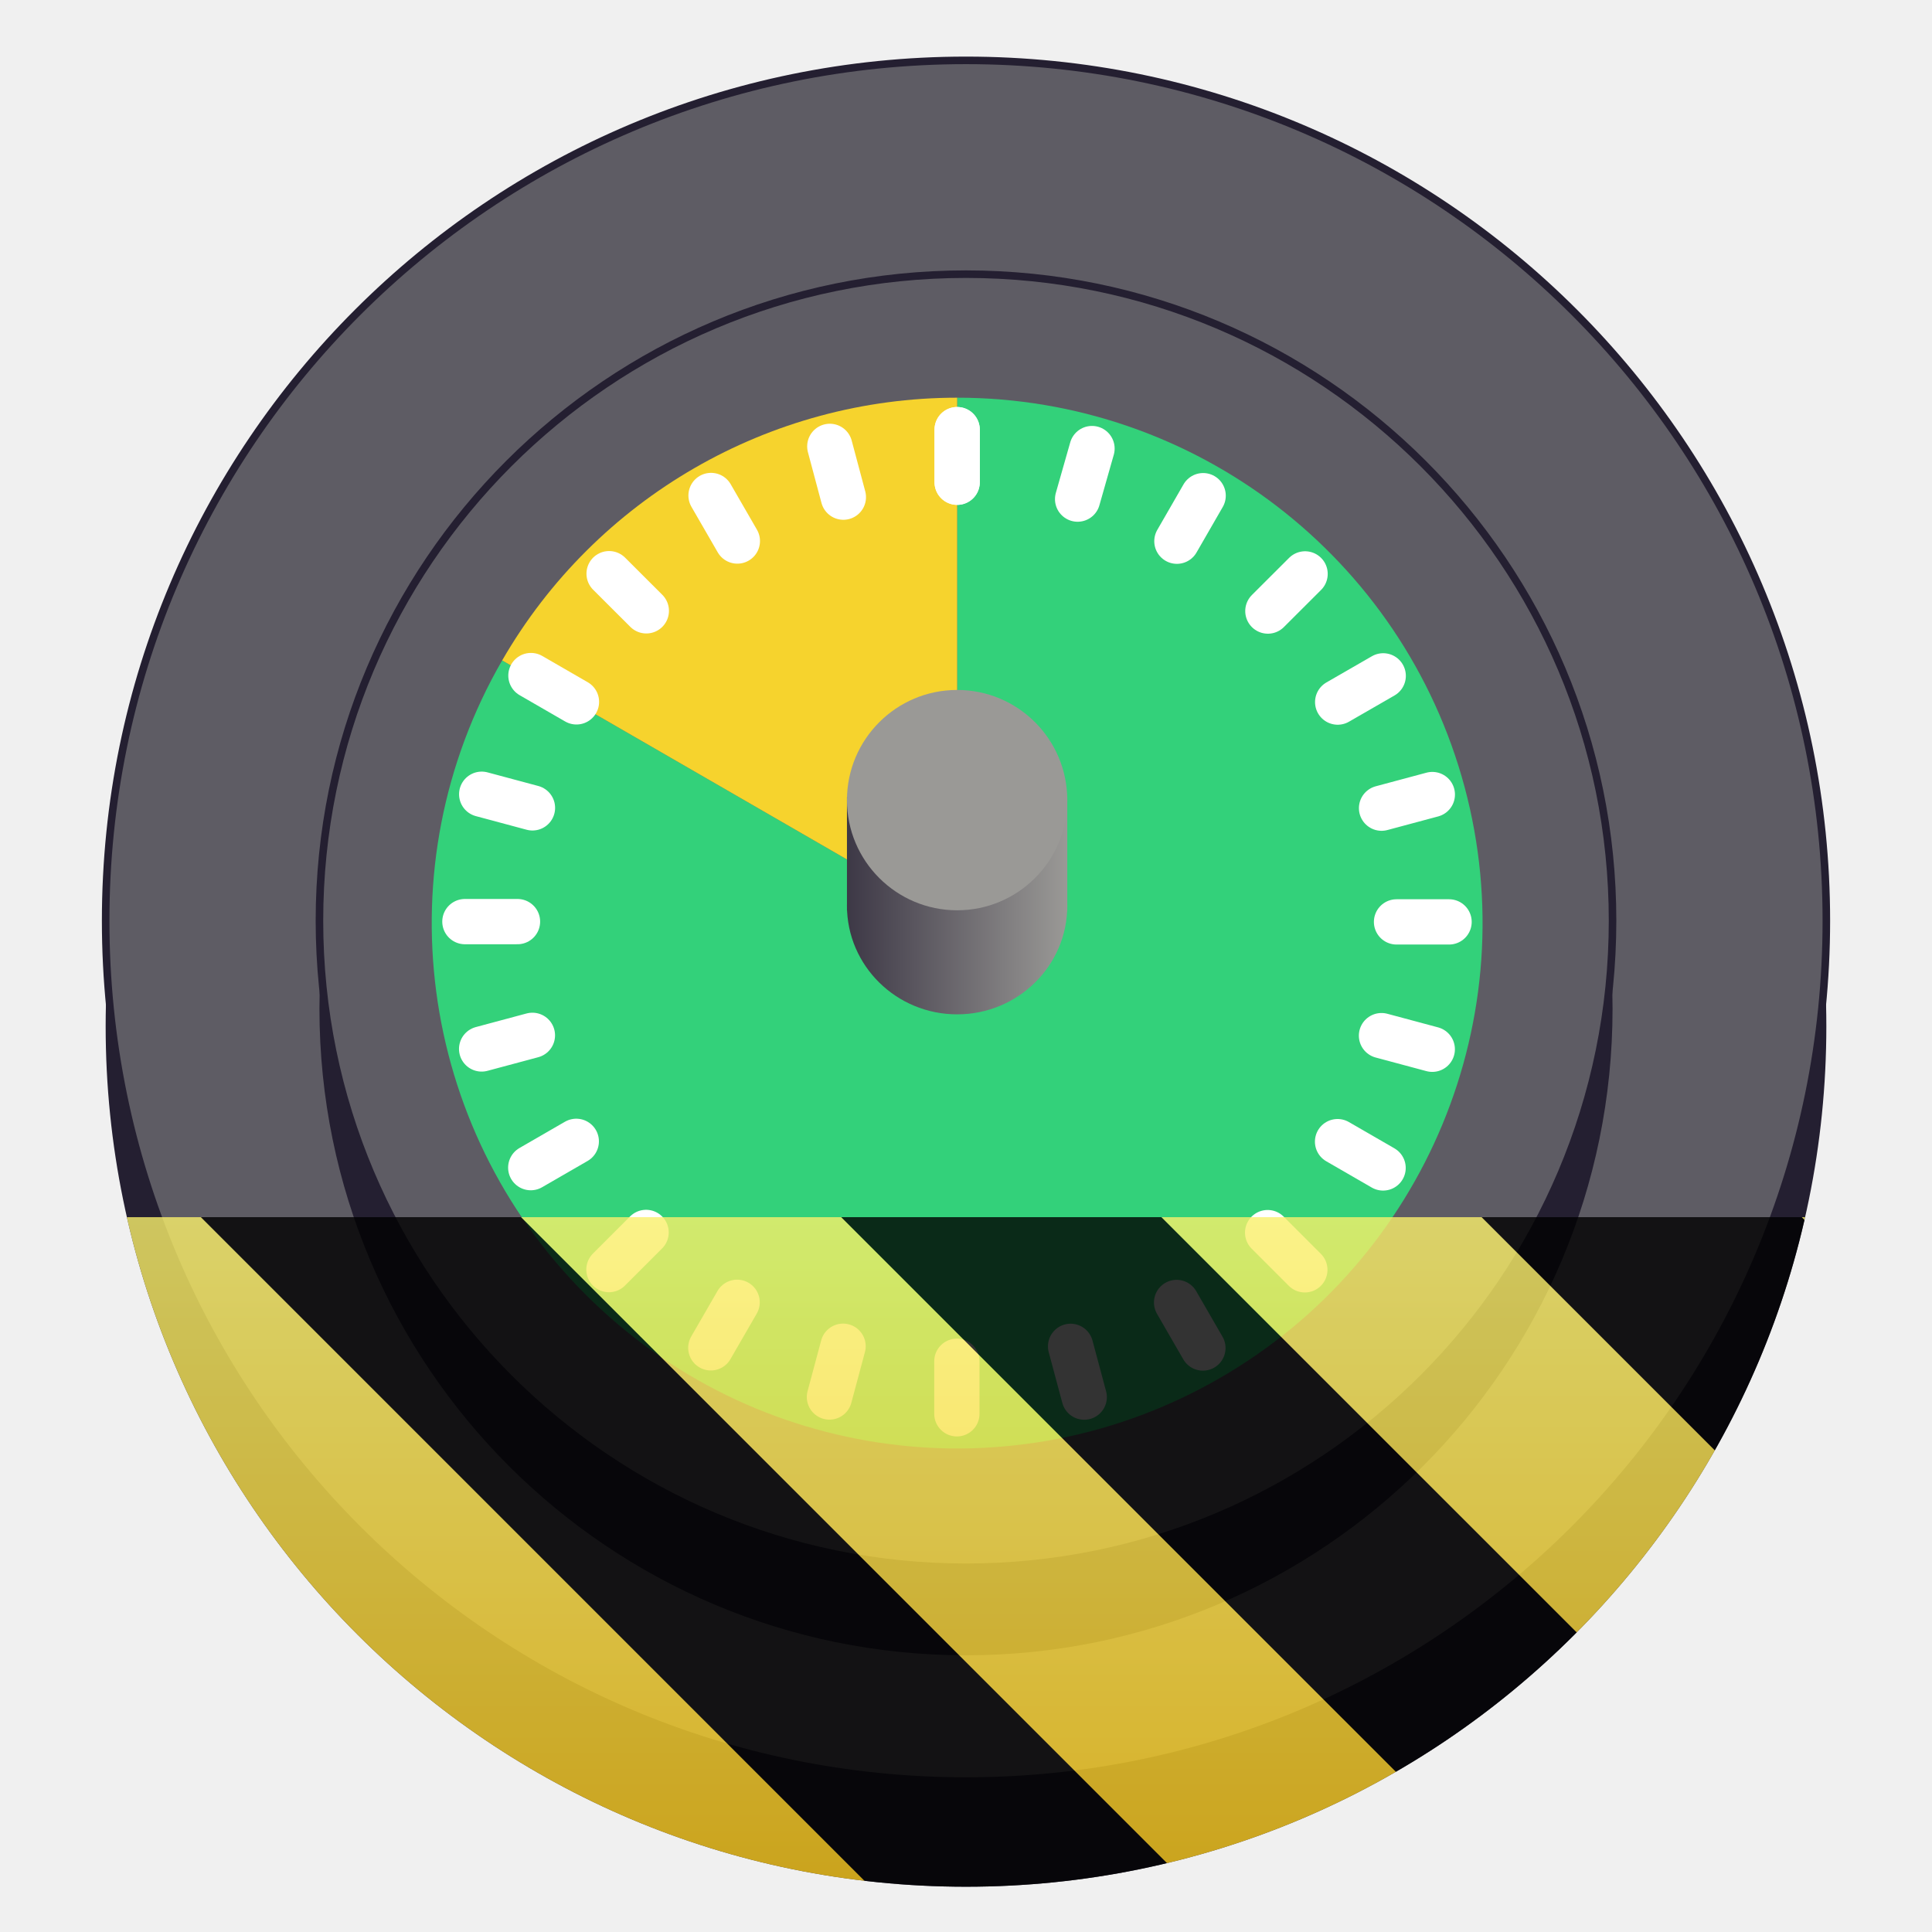
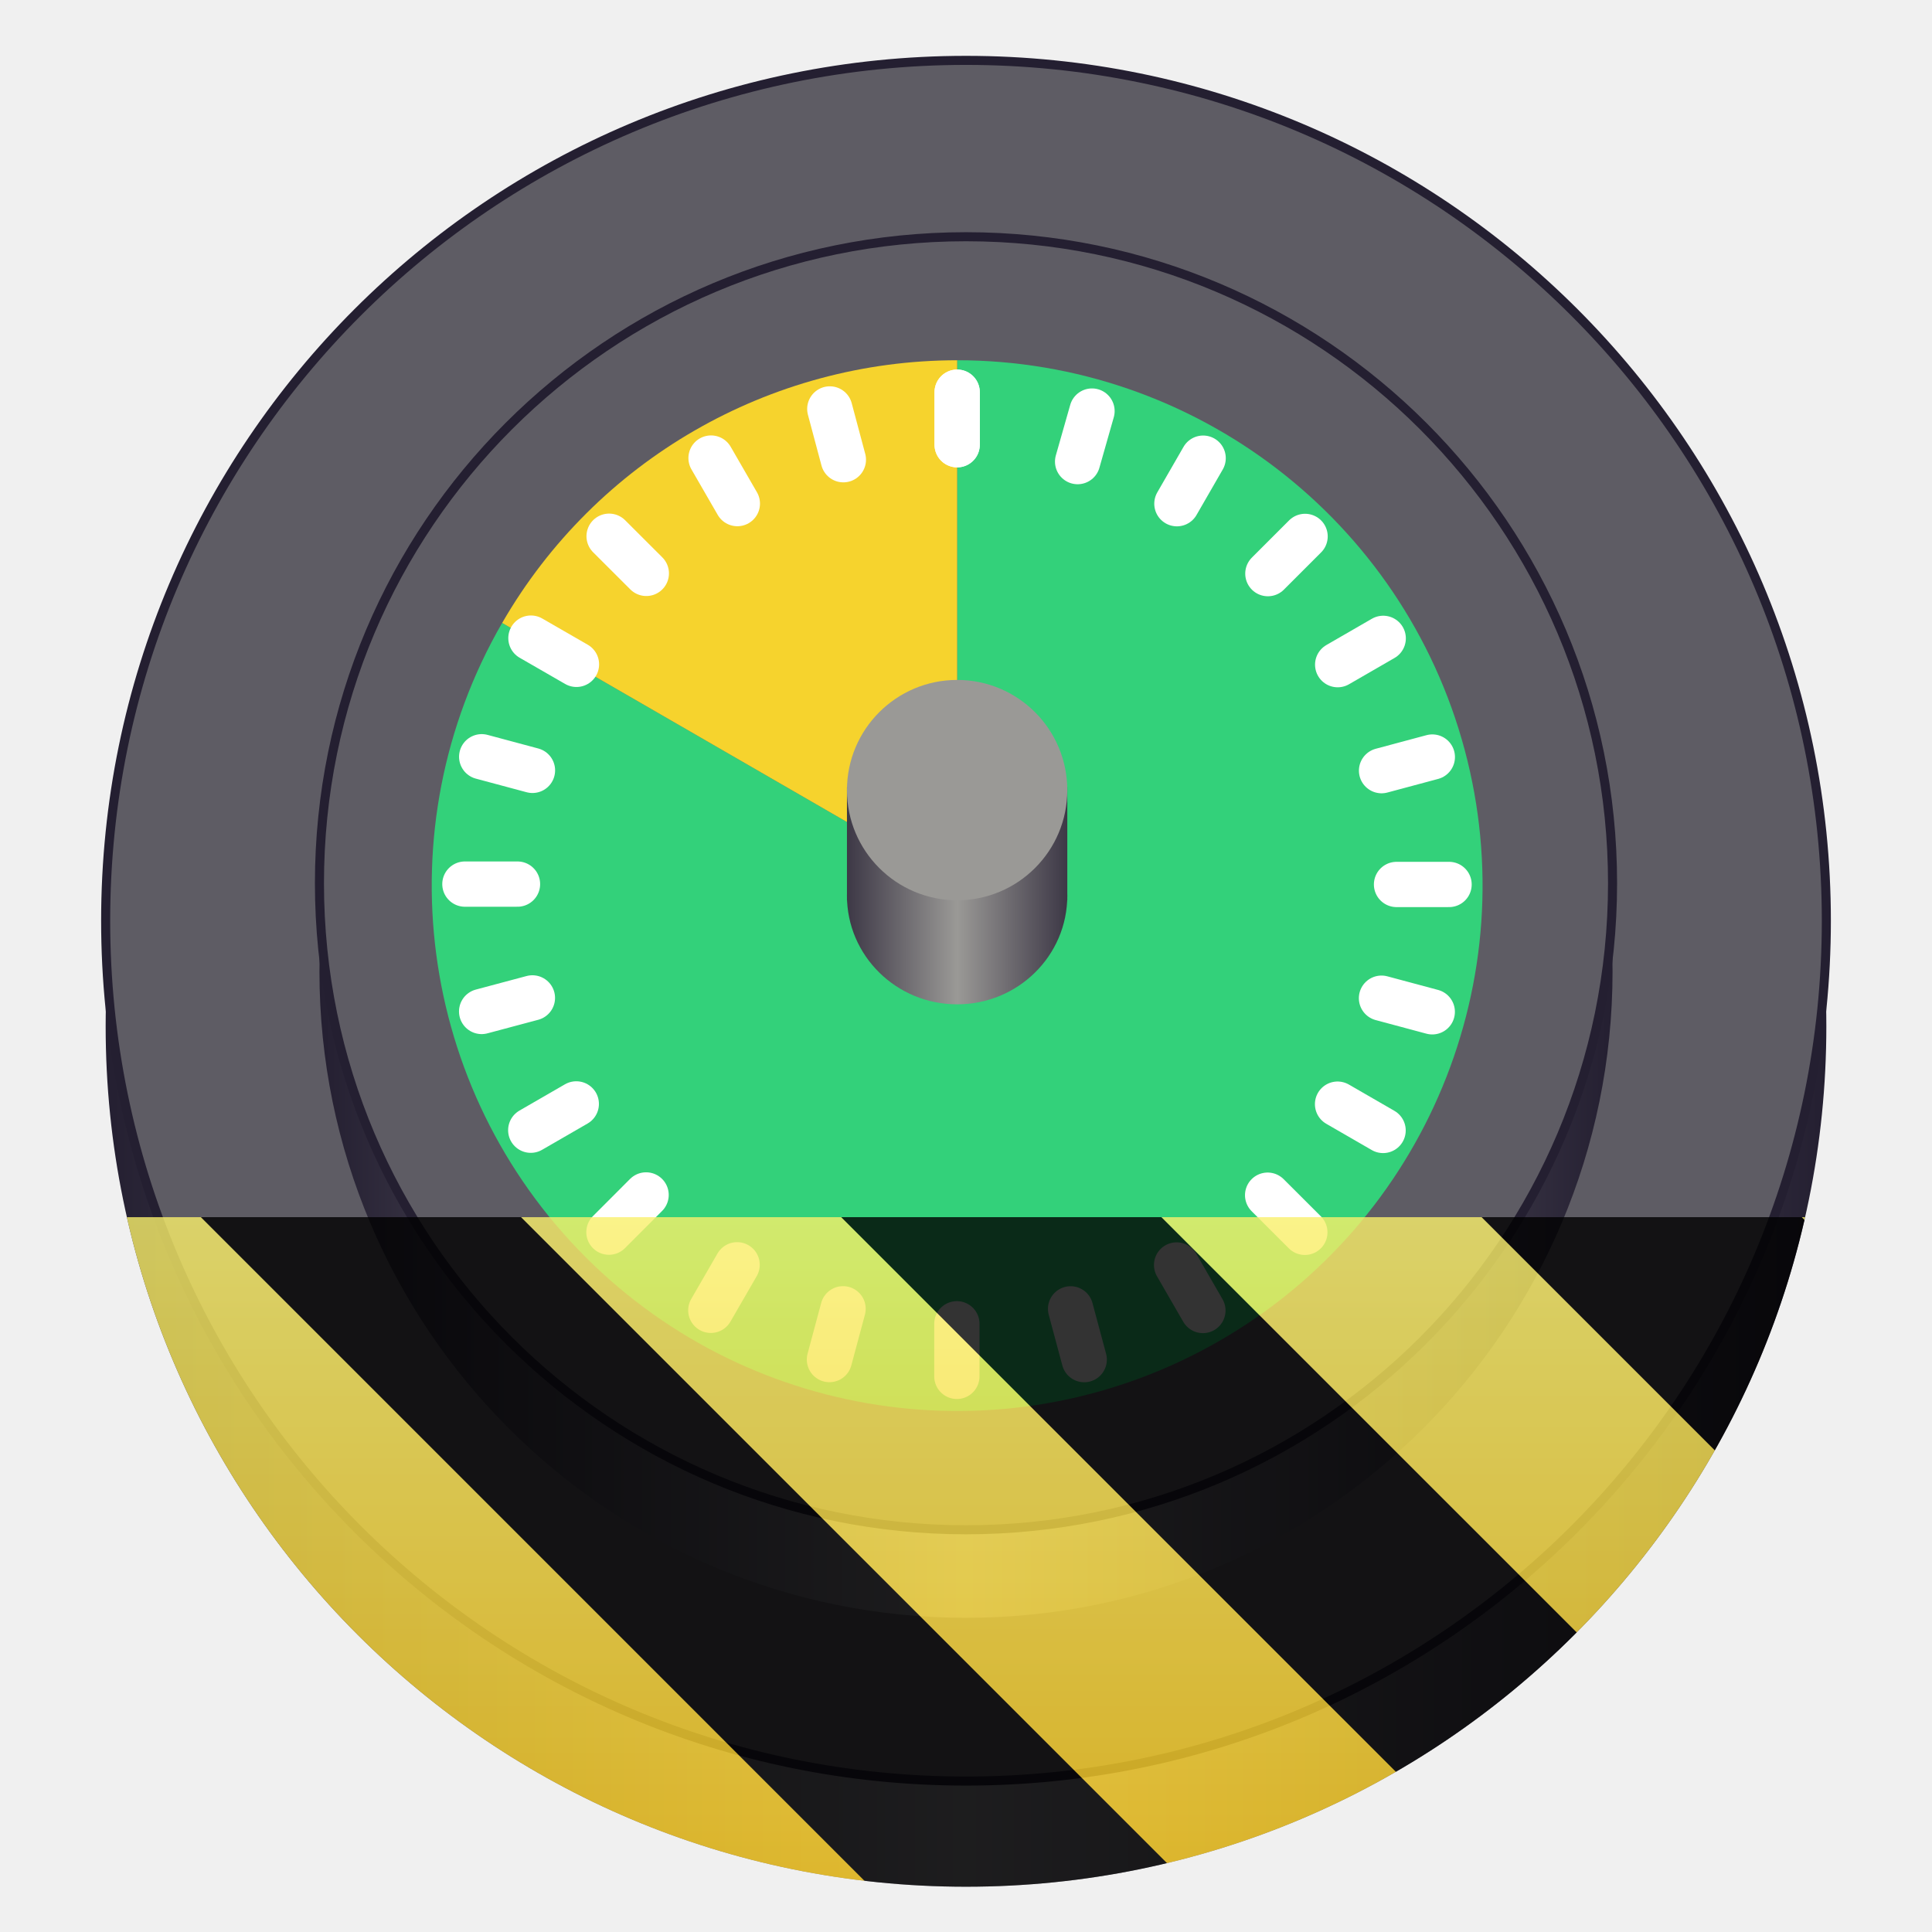
- <svg xmlns="http://www.w3.org/2000/svg" height="128px" viewBox="0 0 128 128" width="128px">
+ <svg xmlns="http://www.w3.org/2000/svg" xmlns:xlink="http://www.w3.org/1999/xlink" height="128px" viewBox="0 0 128 128" width="128px">
  <filter id="a" height="100%" width="100%" x="0%" y="0%">
    <feColorMatrix color-interpolation-filters="sRGB" values="0 0 0 0 1 0 0 0 0 1 0 0 0 0 1 0 0 0 1 0" />
  </filter>
-   <linearGradient id="b" gradientUnits="userSpaceOnUse" x1="56.115" x2="70.711" y1="60.006" y2="60.006">
+   <linearGradient id="b" gradientUnits="userSpaceOnUse">
+     <stop offset="0" stop-color="#241f31" />
+     <stop offset="0.499" stop-color="#929098" />
+     <stop offset="1" stop-color="#241f31" />
+   </linearGradient>
+   <linearGradient id="c" x1="7" x2="121" xlink:href="#b" y1="68" y2="68" />
+   <linearGradient id="d" x1="21.166" x2="106.834" xlink:href="#b" y1="64.352" y2="64.352" />
+   <linearGradient id="e" gradientUnits="userSpaceOnUse" x1="56.115" x2="70.711" y1="59.343" y2="59.343">
    <stop offset="0" stop-color="#3d3846" />
-     <stop offset="1" stop-color="#9a9996" />
+     <stop offset="0.5" stop-color="#9a9996" />
+     <stop offset="1" stop-color="#3d3846" />
  </linearGradient>
-   <clipPath id="c">
+   <clipPath id="f">
    <rect height="128" width="128" />
  </clipPath>
-   <clipPath id="d">
+   <clipPath id="g">
    <rect height="128" width="128" />
  </clipPath>
-   <mask id="e">
+   <mask id="h">
    <g filter="url(#a)">
-       <g clip-path="url(#d)" filter="url(#a)">
-         <g clip-path="url(#c)">
-           <path d="m 121 68 c 0 31.48 -25.52 57 -57 57 s -57 -25.52 -57 -57 s 25.52 -57 57 -57 s 57 25.52 57 57 z m 0 0" fill="#241f31" />
-           <path d="m -560.933 411.01 c 0 31.48 -25.52 57 -57 57 c -31.48 0 -57 -25.52 -57 -57 s 25.52 -57 57 -57 c 31.48 0 57 25.52 57 57 z m 0 0" fill="#5e5c64" stroke="#241f31" stroke-width="0.5" transform="matrix(1 0 0 1 681.9327 -350.0102)" />
-           <path d="m 106.836 66.836 c 0 23.656 -19.18 42.832 -42.836 42.832 s -42.836 -19.176 -42.836 -42.832 c 0 -23.66 19.18 -42.836 42.836 -42.836 s 42.836 19.176 42.836 42.836 z m 0 0" fill="#241f31" />
-           <path d="m -575.097 411.01 c 0 23.656 -19.18 42.836 -42.836 42.836 s -42.836 -19.18 -42.836 -42.836 s 19.18 -42.836 42.836 -42.836 s 42.836 19.18 42.836 42.836 z m 0 0" fill="#5e5c64" stroke="#241f31" stroke-width="0.5" transform="matrix(1 0 0 1 681.9327 -350.0102)" />
-           <path d="m 63.414 26.348 c 15.754 0 29.543 10.582 33.621 25.801 s -2.574 31.277 -16.219 39.152 c -13.645 7.879 -30.875 5.609 -42.016 -5.531 s -13.41 -28.371 -5.531 -42.016 l 30.145 17.402 z m 0 0" fill="#33d17a" />
-           <path d="m 33.27 43.754 c 6.215 -10.77 17.707 -17.406 30.145 -17.406 v 34.809 z m 0 0" fill="#f6d32d" />
-           <path d="m 70.711 60.004 c 0 3.977 -3.266 7.199 -7.297 7.199 s -7.301 -3.223 -7.301 -7.199 c 0 -3.973 3.27 -7.195 7.301 -7.195 s 7.297 3.223 7.297 7.195 z m 0 0" fill="url(#b)" />
-           <path d="m 56.113 52.809 h 14.598 v 7.5 h -14.598 z m 0 0" fill="url(#b)" />
-           <path d="m 70.711 53.012 c 0 4.027 -3.266 7.297 -7.297 7.297 s -7.301 -3.27 -7.301 -7.297 c 0 -4.031 3.27 -7.301 7.301 -7.301 s 7.297 3.27 7.297 7.301 z m 0 0" fill="#9a9996" />
-           <path d="m -609.585 379.729 l -0.953 3.348" fill="none" stroke="#ffffff" stroke-linecap="round" stroke-width="3" transform="matrix(1 0 0 1 681.9327 -350.0102)" />
-           <path d="m -618.519 378.475 v 3.484" fill="none" stroke="#ffffff" stroke-linecap="round" stroke-width="3" transform="matrix(1 0 0 1 681.9327 -350.0102)" />
-           <path d="m -602.222 382.85 l -1.738 3.016" fill="none" stroke="#ffffff" stroke-linecap="round" stroke-width="3" transform="matrix(1 0 0 1 681.9327 -350.0102)" />
-           <path d="m -595.468 388.034 l -2.465 2.461" fill="none" stroke="#ffffff" stroke-linecap="round" stroke-width="3" transform="matrix(1 0 0 1 681.9327 -350.0102)" />
-           <path d="m -590.292 394.788 l -3.016 1.738" fill="none" stroke="#ffffff" stroke-linecap="round" stroke-width="3" transform="matrix(1 0 0 1 681.9327 -350.0102)" />
-           <path d="m -587.038 402.651 l -3.363 0.902" fill="none" stroke="#ffffff" stroke-linecap="round" stroke-width="3" transform="matrix(1 0 0 1 681.9327 -350.0102)" />
-           <path d="m -585.929 411.088 h -3.48" fill="none" stroke="#ffffff" stroke-linecap="round" stroke-width="3" transform="matrix(1 0 0 1 681.9327 -350.0102)" />
-           <path d="m -587.042 419.526 l -3.363 -0.902" fill="none" stroke="#ffffff" stroke-linecap="round" stroke-width="3" transform="matrix(1 0 0 1 681.9327 -350.0102)" />
-           <path d="m -595.484 434.139 l -2.465 -2.465" fill="none" stroke="#ffffff" stroke-linecap="round" stroke-width="3" transform="matrix(1 0 0 1 681.9327 -350.0102)" />
-           <path d="m -590.3 427.389 l -3.016 -1.742" fill="none" stroke="#ffffff" stroke-linecap="round" stroke-width="3" transform="matrix(1 0 0 1 681.9327 -350.0102)" />
-           <path d="m -602.237 439.319 l -1.742 -3.016" fill="none" stroke="#ffffff" stroke-linecap="round" stroke-width="3" transform="matrix(1 0 0 1 681.9327 -350.0102)" />
-           <path d="m -610.101 442.573 l -0.902 -3.363" fill="none" stroke="#ffffff" stroke-linecap="round" stroke-width="3" transform="matrix(1 0 0 1 681.9327 -350.0102)" />
-           <path d="m -618.538 443.678 v -3.48" fill="none" stroke="#ffffff" stroke-linecap="round" stroke-width="3" transform="matrix(1 0 0 1 681.9327 -350.0102)" />
-           <path d="m -626.98 442.565 l 0.902 -3.363" fill="none" stroke="#ffffff" stroke-linecap="round" stroke-width="3" transform="matrix(1 0 0 1 681.9327 -350.0102)" />
-           <path d="m -634.839 439.307 l 1.742 -3.016" fill="none" stroke="#ffffff" stroke-linecap="round" stroke-width="3" transform="matrix(1 0 0 1 681.9327 -350.0102)" />
-           <path d="m -641.589 434.123 l 2.461 -2.461" fill="none" stroke="#ffffff" stroke-linecap="round" stroke-width="3" transform="matrix(1 0 0 1 681.9327 -350.0102)" />
-           <path d="m -646.769 427.37 l 3.016 -1.742" fill="none" stroke="#ffffff" stroke-linecap="round" stroke-width="3" transform="matrix(1 0 0 1 681.9327 -350.0102)" />
-           <path d="m -650.023 419.506 l 3.363 -0.902" fill="none" stroke="#ffffff" stroke-linecap="round" stroke-width="3" transform="matrix(1 0 0 1 681.9327 -350.0102)" />
-           <path d="m -651.132 411.069 h 3.484" fill="none" stroke="#ffffff" stroke-linecap="round" stroke-width="3" transform="matrix(1 0 0 1 681.9327 -350.0102)" />
-           <path d="m -650.019 402.631 l 3.363 0.902" fill="none" stroke="#ffffff" stroke-linecap="round" stroke-width="3" transform="matrix(1 0 0 1 681.9327 -350.0102)" />
-           <path d="m -646.757 394.768 l 3.016 1.742" fill="none" stroke="#ffffff" stroke-linecap="round" stroke-width="3" transform="matrix(1 0 0 1 681.9327 -350.0102)" />
-           <path d="m -641.577 388.018 l 2.465 2.461" fill="none" stroke="#ffffff" stroke-linecap="round" stroke-width="3" transform="matrix(1 0 0 1 681.9327 -350.0102)" />
-           <path d="m -634.823 382.838 l 1.742 3.016" fill="none" stroke="#ffffff" stroke-linecap="round" stroke-width="3" transform="matrix(1 0 0 1 681.9327 -350.0102)" />
-           <path d="m -626.956 379.584 l 0.898 3.363" fill="none" stroke="#ffffff" stroke-linecap="round" stroke-width="3" transform="matrix(1 0 0 1 681.9327 -350.0102)" />
-           <path d="m -618.519 378.475 v 3.484" fill="none" stroke="#ffffff" stroke-linecap="round" stroke-width="3" transform="matrix(1 0 0 1 681.9327 -350.0102)" />
+       <g clip-path="url(#g)" filter="url(#a)">
+         <g clip-path="url(#f)">
+           <path d="m 121 68 c 0 31.48 -25.52 57 -57 57 s -57 -25.52 -57 -57 s 25.52 -57 57 -57 s 57 25.52 57 57 z m 0 0" fill="url(#c)" />
+           <path d="m -560.933 411.01 c 0 31.48 -25.52 57 -57 57 c -31.48 0 -57 -25.52 -57 -57 s 25.52 -57 57 -57 c 31.48 0 57 25.52 57 57 z m 0 0" fill="#5e5c64" stroke="#241f31" stroke-width="0.6" transform="matrix(1 0 0 1 681.9327 -350.0102)" />
+           <path d="m 106.836 64.352 c 0 23.656 -19.18 42.832 -42.836 42.832 s -42.836 -19.176 -42.836 -42.832 s 19.18 -42.836 42.836 -42.836 s 42.836 19.18 42.836 42.836 z m 0 0" fill="url(#d)" />
+           <path d="m -575.097 408.526 c 0 23.66 -19.18 42.836 -42.836 42.836 s -42.836 -19.176 -42.836 -42.836 c 0 -23.656 19.18 -42.832 42.836 -42.832 s 42.836 19.176 42.836 42.832 z m 0 0" fill="#5e5c64" stroke="#241f31" stroke-width="0.6" transform="matrix(1 0 0 1 681.9327 -350.0102)" />
+           <path d="m 63.414 23.867 c 15.754 0 29.543 10.582 33.621 25.797 c 4.078 15.219 -2.574 31.277 -16.219 39.156 c -13.645 7.875 -30.875 5.605 -42.016 -5.531 c -11.141 -11.141 -13.41 -28.375 -5.531 -42.02 l 30.145 17.406 z m 0 0" fill="#33d17a" />
+           <path d="m 33.27 41.27 c 6.215 -10.77 17.707 -17.402 30.145 -17.402 v 34.809 z m 0 0" fill="#f6d32d" />
+           <path d="m 70.711 59.344 c 0 3.973 -3.266 7.195 -7.297 7.195 s -7.301 -3.223 -7.301 -7.195 c 0 -3.977 3.27 -7.199 7.301 -7.199 s 7.297 3.223 7.297 7.199 z m 0 0" fill="url(#e)" />
+           <path d="m 56.113 52.145 h 14.598 v 7.5 h -14.598 z m 0 0" fill="url(#e)" />
+           <path d="m 70.711 52.348 c 0 4.031 -3.266 7.297 -7.297 7.297 s -7.301 -3.266 -7.301 -7.297 s 3.27 -7.301 7.301 -7.301 s 7.297 3.27 7.297 7.301 z m 0 0" fill="#9a9996" />
+           <path d="m -609.585 377.245 l -0.953 3.348" fill="none" stroke="#ffffff" stroke-linecap="round" stroke-width="3" transform="matrix(1 0 0 1 681.9327 -350.0102)" />
+           <path d="m -618.519 375.995 v 3.48" fill="none" stroke="#ffffff" stroke-linecap="round" stroke-width="3" transform="matrix(1 0 0 1 681.9327 -350.0102)" />
+           <path d="m -602.222 380.366 l -1.738 3.016" fill="none" stroke="#ffffff" stroke-linecap="round" stroke-width="3" transform="matrix(1 0 0 1 681.9327 -350.0102)" />
+           <path d="m -595.468 385.549 l -2.465 2.465" fill="none" stroke="#ffffff" stroke-linecap="round" stroke-width="3" transform="matrix(1 0 0 1 681.9327 -350.0102)" />
+           <path d="m -590.292 392.303 l -3.016 1.742" fill="none" stroke="#ffffff" stroke-linecap="round" stroke-width="3" transform="matrix(1 0 0 1 681.9327 -350.0102)" />
+           <path d="m -587.038 400.166 l -3.363 0.902" fill="none" stroke="#ffffff" stroke-linecap="round" stroke-width="3" transform="matrix(1 0 0 1 681.9327 -350.0102)" />
+           <path d="m -585.929 408.608 h -3.48" fill="none" stroke="#ffffff" stroke-linecap="round" stroke-width="3" transform="matrix(1 0 0 1 681.9327 -350.0102)" />
+           <path d="m -587.042 417.045 l -3.363 -0.902" fill="none" stroke="#ffffff" stroke-linecap="round" stroke-width="3" transform="matrix(1 0 0 1 681.9327 -350.0102)" />
+           <path d="m -595.484 431.655 l -2.465 -2.461" fill="none" stroke="#ffffff" stroke-linecap="round" stroke-width="3" transform="matrix(1 0 0 1 681.9327 -350.0102)" />
+           <path d="m -590.3 424.905 l -3.016 -1.742" fill="none" stroke="#ffffff" stroke-linecap="round" stroke-width="3" transform="matrix(1 0 0 1 681.9327 -350.0102)" />
+           <path d="m -602.237 436.834 l -1.742 -3.016" fill="none" stroke="#ffffff" stroke-linecap="round" stroke-width="3" transform="matrix(1 0 0 1 681.9327 -350.0102)" />
+           <path d="m -610.101 440.088 l -0.902 -3.363" fill="none" stroke="#ffffff" stroke-linecap="round" stroke-width="3" transform="matrix(1 0 0 1 681.9327 -350.0102)" />
+           <path d="m -618.538 441.198 v -3.484" fill="none" stroke="#ffffff" stroke-linecap="round" stroke-width="3" transform="matrix(1 0 0 1 681.9327 -350.0102)" />
+           <path d="m -626.98 440.084 l 0.902 -3.363" fill="none" stroke="#ffffff" stroke-linecap="round" stroke-width="3" transform="matrix(1 0 0 1 681.9327 -350.0102)" />
+           <path d="m -634.839 436.823 l 1.742 -3.016" fill="none" stroke="#ffffff" stroke-linecap="round" stroke-width="3" transform="matrix(1 0 0 1 681.9327 -350.0102)" />
+           <path d="m -641.589 431.643 l 2.461 -2.465" fill="none" stroke="#ffffff" stroke-linecap="round" stroke-width="3" transform="matrix(1 0 0 1 681.9327 -350.0102)" />
+           <path d="m -646.769 424.889 l 3.016 -1.742" fill="none" stroke="#ffffff" stroke-linecap="round" stroke-width="3" transform="matrix(1 0 0 1 681.9327 -350.0102)" />
+           <path d="m -650.023 417.022 l 3.363 -0.898" fill="none" stroke="#ffffff" stroke-linecap="round" stroke-width="3" transform="matrix(1 0 0 1 681.9327 -350.0102)" />
+           <path d="m -651.132 408.584 h 3.484" fill="none" stroke="#ffffff" stroke-linecap="round" stroke-width="3" transform="matrix(1 0 0 1 681.9327 -350.0102)" />
+           <path d="m -650.019 400.147 l 3.363 0.902" fill="none" stroke="#ffffff" stroke-linecap="round" stroke-width="3" transform="matrix(1 0 0 1 681.9327 -350.0102)" />
+           <path d="m -646.757 392.288 l 3.016 1.738" fill="none" stroke="#ffffff" stroke-linecap="round" stroke-width="3" transform="matrix(1 0 0 1 681.9327 -350.0102)" />
+           <path d="m -641.577 385.538 l 2.465 2.461" fill="none" stroke="#ffffff" stroke-linecap="round" stroke-width="3" transform="matrix(1 0 0 1 681.9327 -350.0102)" />
+           <path d="m -634.823 380.358 l 1.742 3.016" fill="none" stroke="#ffffff" stroke-linecap="round" stroke-width="3" transform="matrix(1 0 0 1 681.9327 -350.0102)" />
+           <path d="m -626.956 377.104 l 0.898 3.363" fill="none" stroke="#ffffff" stroke-linecap="round" stroke-width="3" transform="matrix(1 0 0 1 681.9327 -350.0102)" />
+           <path d="m -618.519 375.995 v 3.48" fill="none" stroke="#ffffff" stroke-linecap="round" stroke-width="3" transform="matrix(1 0 0 1 681.9327 -350.0102)" />
        </g>
      </g>
    </g>
  </mask>
-   <mask id="f">
+   <mask id="i">
    <g filter="url(#a)">
      <rect fill-opacity="0.8" height="184.32" width="184.32" x="-28.16" y="-28.16" />
    </g>
  </mask>
-   <linearGradient id="g" gradientTransform="matrix(0 0.37 -0.98462 0 295.385 -30.36)" gradientUnits="userSpaceOnUse" x1="300" x2="428" y1="235" y2="235">
+   <linearGradient id="j" gradientTransform="matrix(0 0.37 -0.98462 0 295.385 -30.36)" gradientUnits="userSpaceOnUse" x1="300" x2="428" y1="235" y2="235">
    <stop offset="0" stop-color="#f9f06b" />
    <stop offset="1" stop-color="#f5c211" />
  </linearGradient>
-   <clipPath id="h">
+   <clipPath id="k">
    <rect height="128" width="128" />
  </clipPath>
-   <clipPath id="i">
+   <clipPath id="l">
    <rect height="128" width="128" />
  </clipPath>
-   <path d="m 121 68 c 0 31.48 -25.52 57 -57 57 s -57 -25.52 -57 -57 s 25.52 -57 57 -57 s 57 25.52 57 57 z m 0 0" fill="#241f31" />
-   <path d="m 121 61 c 0 31.48 -25.52 57 -57 57 c -31.48 0 -57 -25.52 -57 -57 s 25.52 -57 57 -57 c 31.48 0 57 25.52 57 57 z m 0 0" fill="#5e5c64" stroke="#241f31" stroke-width="0.5" />
-   <path d="m 106.836 66.836 c 0 23.656 -19.18 42.832 -42.836 42.832 s -42.836 -19.176 -42.836 -42.832 c 0 -23.66 19.18 -42.836 42.836 -42.836 s 42.836 19.176 42.836 42.836 z m 0 0" fill="#241f31" />
-   <path d="m 106.836 61 c 0 23.656 -19.18 42.836 -42.836 42.836 s -42.836 -19.18 -42.836 -42.836 s 19.18 -42.836 42.836 -42.836 s 42.836 19.18 42.836 42.836 z m 0 0" fill="#5e5c64" stroke="#241f31" stroke-width="0.5" />
-   <path d="m 63.414 26.348 c 15.754 0 29.543 10.582 33.621 25.801 s -2.574 31.277 -16.219 39.152 c -13.645 7.879 -30.875 5.609 -42.016 -5.531 s -13.41 -28.371 -5.531 -42.016 l 30.145 17.402 z m 0 0" fill="#33d17a" />
-   <path d="m 33.27 43.754 c 6.215 -10.77 17.707 -17.406 30.145 -17.406 v 34.809 z m 0 0" fill="#f6d32d" />
-   <path d="m 70.711 60.004 c 0 3.977 -3.266 7.199 -7.297 7.199 s -7.301 -3.223 -7.301 -7.199 c 0 -3.973 3.27 -7.195 7.301 -7.195 s 7.297 3.223 7.297 7.195 z m 0 0" fill="url(#b)" />
-   <path d="m 56.113 52.809 h 14.598 v 7.5 h -14.598 z m 0 0" fill="url(#b)" />
-   <path d="m 70.711 53.012 c 0 4.027 -3.266 7.297 -7.297 7.297 s -7.301 -3.27 -7.301 -7.297 c 0 -4.031 3.27 -7.301 7.301 -7.301 s 7.297 3.27 7.297 7.301 z m 0 0" fill="#9a9996" />
+   <path d="m 121 68 c 0 31.48 -25.52 57 -57 57 s -57 -25.52 -57 -57 s 25.52 -57 57 -57 s 57 25.52 57 57 z m 0 0" fill="url(#c)" />
+   <path d="m 121 61 c 0 31.48 -25.52 57 -57 57 c -31.48 0 -57 -25.52 -57 -57 s 25.52 -57 57 -57 c 31.48 0 57 25.52 57 57 z m 0 0" fill="#5e5c64" stroke="#241f31" stroke-width="0.6" />
+   <path d="m 106.836 64.352 c 0 23.656 -19.18 42.832 -42.836 42.832 s -42.836 -19.176 -42.836 -42.832 s 19.18 -42.836 42.836 -42.836 s 42.836 19.18 42.836 42.836 z m 0 0" fill="url(#d)" />
+   <path d="m 106.836 58.516 c 0 23.66 -19.18 42.836 -42.836 42.836 s -42.836 -19.176 -42.836 -42.836 c 0 -23.656 19.18 -42.832 42.836 -42.832 s 42.836 19.176 42.836 42.832 z m 0 0" fill="#5e5c64" stroke="#241f31" stroke-width="0.6" />
+   <path d="m 63.414 23.867 c 15.754 0 29.543 10.582 33.621 25.797 c 4.078 15.219 -2.574 31.277 -16.219 39.156 c -13.645 7.875 -30.875 5.605 -42.016 -5.531 c -11.141 -11.141 -13.41 -28.375 -5.531 -42.02 l 30.145 17.406 z m 0 0" fill="#33d17a" />
+   <path d="m 33.27 41.27 c 6.215 -10.77 17.707 -17.402 30.145 -17.402 v 34.809 z m 0 0" fill="#f6d32d" />
+   <path d="m 70.711 59.344 c 0 3.973 -3.266 7.195 -7.297 7.195 s -7.301 -3.223 -7.301 -7.195 c 0 -3.977 3.27 -7.199 7.301 -7.199 s 7.297 3.223 7.297 7.199 z m 0 0" fill="url(#e)" />
+   <path d="m 56.113 52.145 h 14.598 v 7.5 h -14.598 z m 0 0" fill="url(#e)" />
+   <path d="m 70.711 52.348 c 0 4.031 -3.266 7.297 -7.297 7.297 s -7.301 -3.266 -7.301 -7.297 s 3.27 -7.301 7.301 -7.301 s 7.297 3.27 7.297 7.301 z m 0 0" fill="#9a9996" />
  <g fill="none" stroke="#ffffff" stroke-linecap="round" stroke-width="3">
-     <path d="m 72.348 29.719 l -0.953 3.348" />
-     <path d="m 63.414 28.465 v 3.484" />
-     <path d="m 79.711 32.84 l -1.738 3.016" />
-     <path d="m 86.465 38.023 l -2.465 2.461" />
-     <path d="m 91.641 44.777 l -3.016 1.738" />
-     <path d="m 94.895 52.641 l -3.363 0.902" />
-     <path d="m 96.004 61.078 h -3.48" />
-     <path d="m 94.891 69.516 l -3.363 -0.902" />
-     <path d="m 86.449 84.129 l -2.465 -2.465" />
-     <path d="m 91.633 77.379 l -3.016 -1.742" />
-     <path d="m 79.695 89.309 l -1.742 -3.016" />
-     <path d="m 71.832 92.562 l -0.902 -3.363" />
-     <path d="m 63.395 93.668 v -3.48" />
-     <path d="m 54.953 92.555 l 0.902 -3.363" />
-     <path d="m 47.094 89.297 l 1.742 -3.016" />
-     <path d="m 40.344 84.113 l 2.461 -2.461" />
-     <path d="m 35.164 77.359 l 3.016 -1.742" />
-     <path d="m 31.91 69.496 l 3.363 -0.902" />
-     <path d="m 30.801 61.059 h 3.484" />
-     <path d="m 31.914 52.621 l 3.363 0.902" />
-     <path d="m 35.176 44.758 l 3.016 1.742" />
-     <path d="m 40.355 38.008 l 2.465 2.461" />
-     <path d="m 47.109 32.828 l 1.742 3.016" />
-     <path d="m 54.977 29.574 l 0.898 3.363" />
-     <path d="m 63.414 28.465 v 3.484" />
+     <path d="m 72.348 27.234 l -0.953 3.348" />
+     <path d="m 63.414 25.984 v 3.48" />
+     <path d="m 79.711 30.355 l -1.738 3.016" />
+     <path d="m 86.465 35.539 l -2.465 2.465" />
+     <path d="m 91.641 42.293 l -3.016 1.742" />
+     <path d="m 94.895 50.156 l -3.363 0.902" />
+     <path d="m 96.004 58.598 h -3.48" />
+     <path d="m 94.891 67.035 l -3.363 -0.902" />
+     <path d="m 86.449 81.645 l -2.465 -2.461" />
+     <path d="m 91.633 74.895 l -3.016 -1.742" />
+     <path d="m 79.695 86.824 l -1.742 -3.016" />
+     <path d="m 71.832 90.078 l -0.902 -3.363" />
+     <path d="m 63.395 91.188 v -3.484" />
+     <path d="m 54.953 90.074 l 0.902 -3.363" />
+     <path d="m 47.094 86.812 l 1.742 -3.016" />
+     <path d="m 40.344 81.633 l 2.461 -2.465" />
+     <path d="m 35.164 74.879 l 3.016 -1.742" />
+     <path d="m 31.91 67.012 l 3.363 -0.898" />
+     <path d="m 30.801 58.574 h 3.484" />
+     <path d="m 31.914 50.137 l 3.363 0.902" />
+     <path d="m 35.176 42.277 l 3.016 1.738" />
+     <path d="m 40.355 35.527 l 2.465 2.461" />
+     <path d="m 47.109 30.348 l 1.742 3.016" />
+     <path d="m 54.977 27.094 l 0.898 3.363" />
+     <path d="m 63.414 25.984 v 3.48" />
  </g>
-   <g mask="url(#e)">
-     <g clip-path="url(#i)">
-       <g mask="url(#f)">
-         <g clip-path="url(#h)">
-           <path d="m 128 80.641 v 47.359 h -128 v -47.359 z m 0 0" fill="url(#g)" />
+   <g mask="url(#h)">
+     <g clip-path="url(#l)">
+       <g mask="url(#i)">
+         <g clip-path="url(#k)">
+           <path d="m 128 80.641 v 47.359 h -128 v -47.359 z m 0 0" fill="url(#j)" />
          <path d="m 13.309 80.641 l 47.355 47.359 h 21.215 l -47.359 -47.359 z m 42.422 0 l 47.363 47.359 h 21.215 l -47.363 -47.359 z m 42.43 0 l 29.84 29.84 v -21.211 l -8.629 -8.629 z m -98.16 7.906 v 21.215 l 18.238 18.238 h 21.215 z m 0 0" />
        </g>
      </g>
    </g>
  </g>
</svg>
